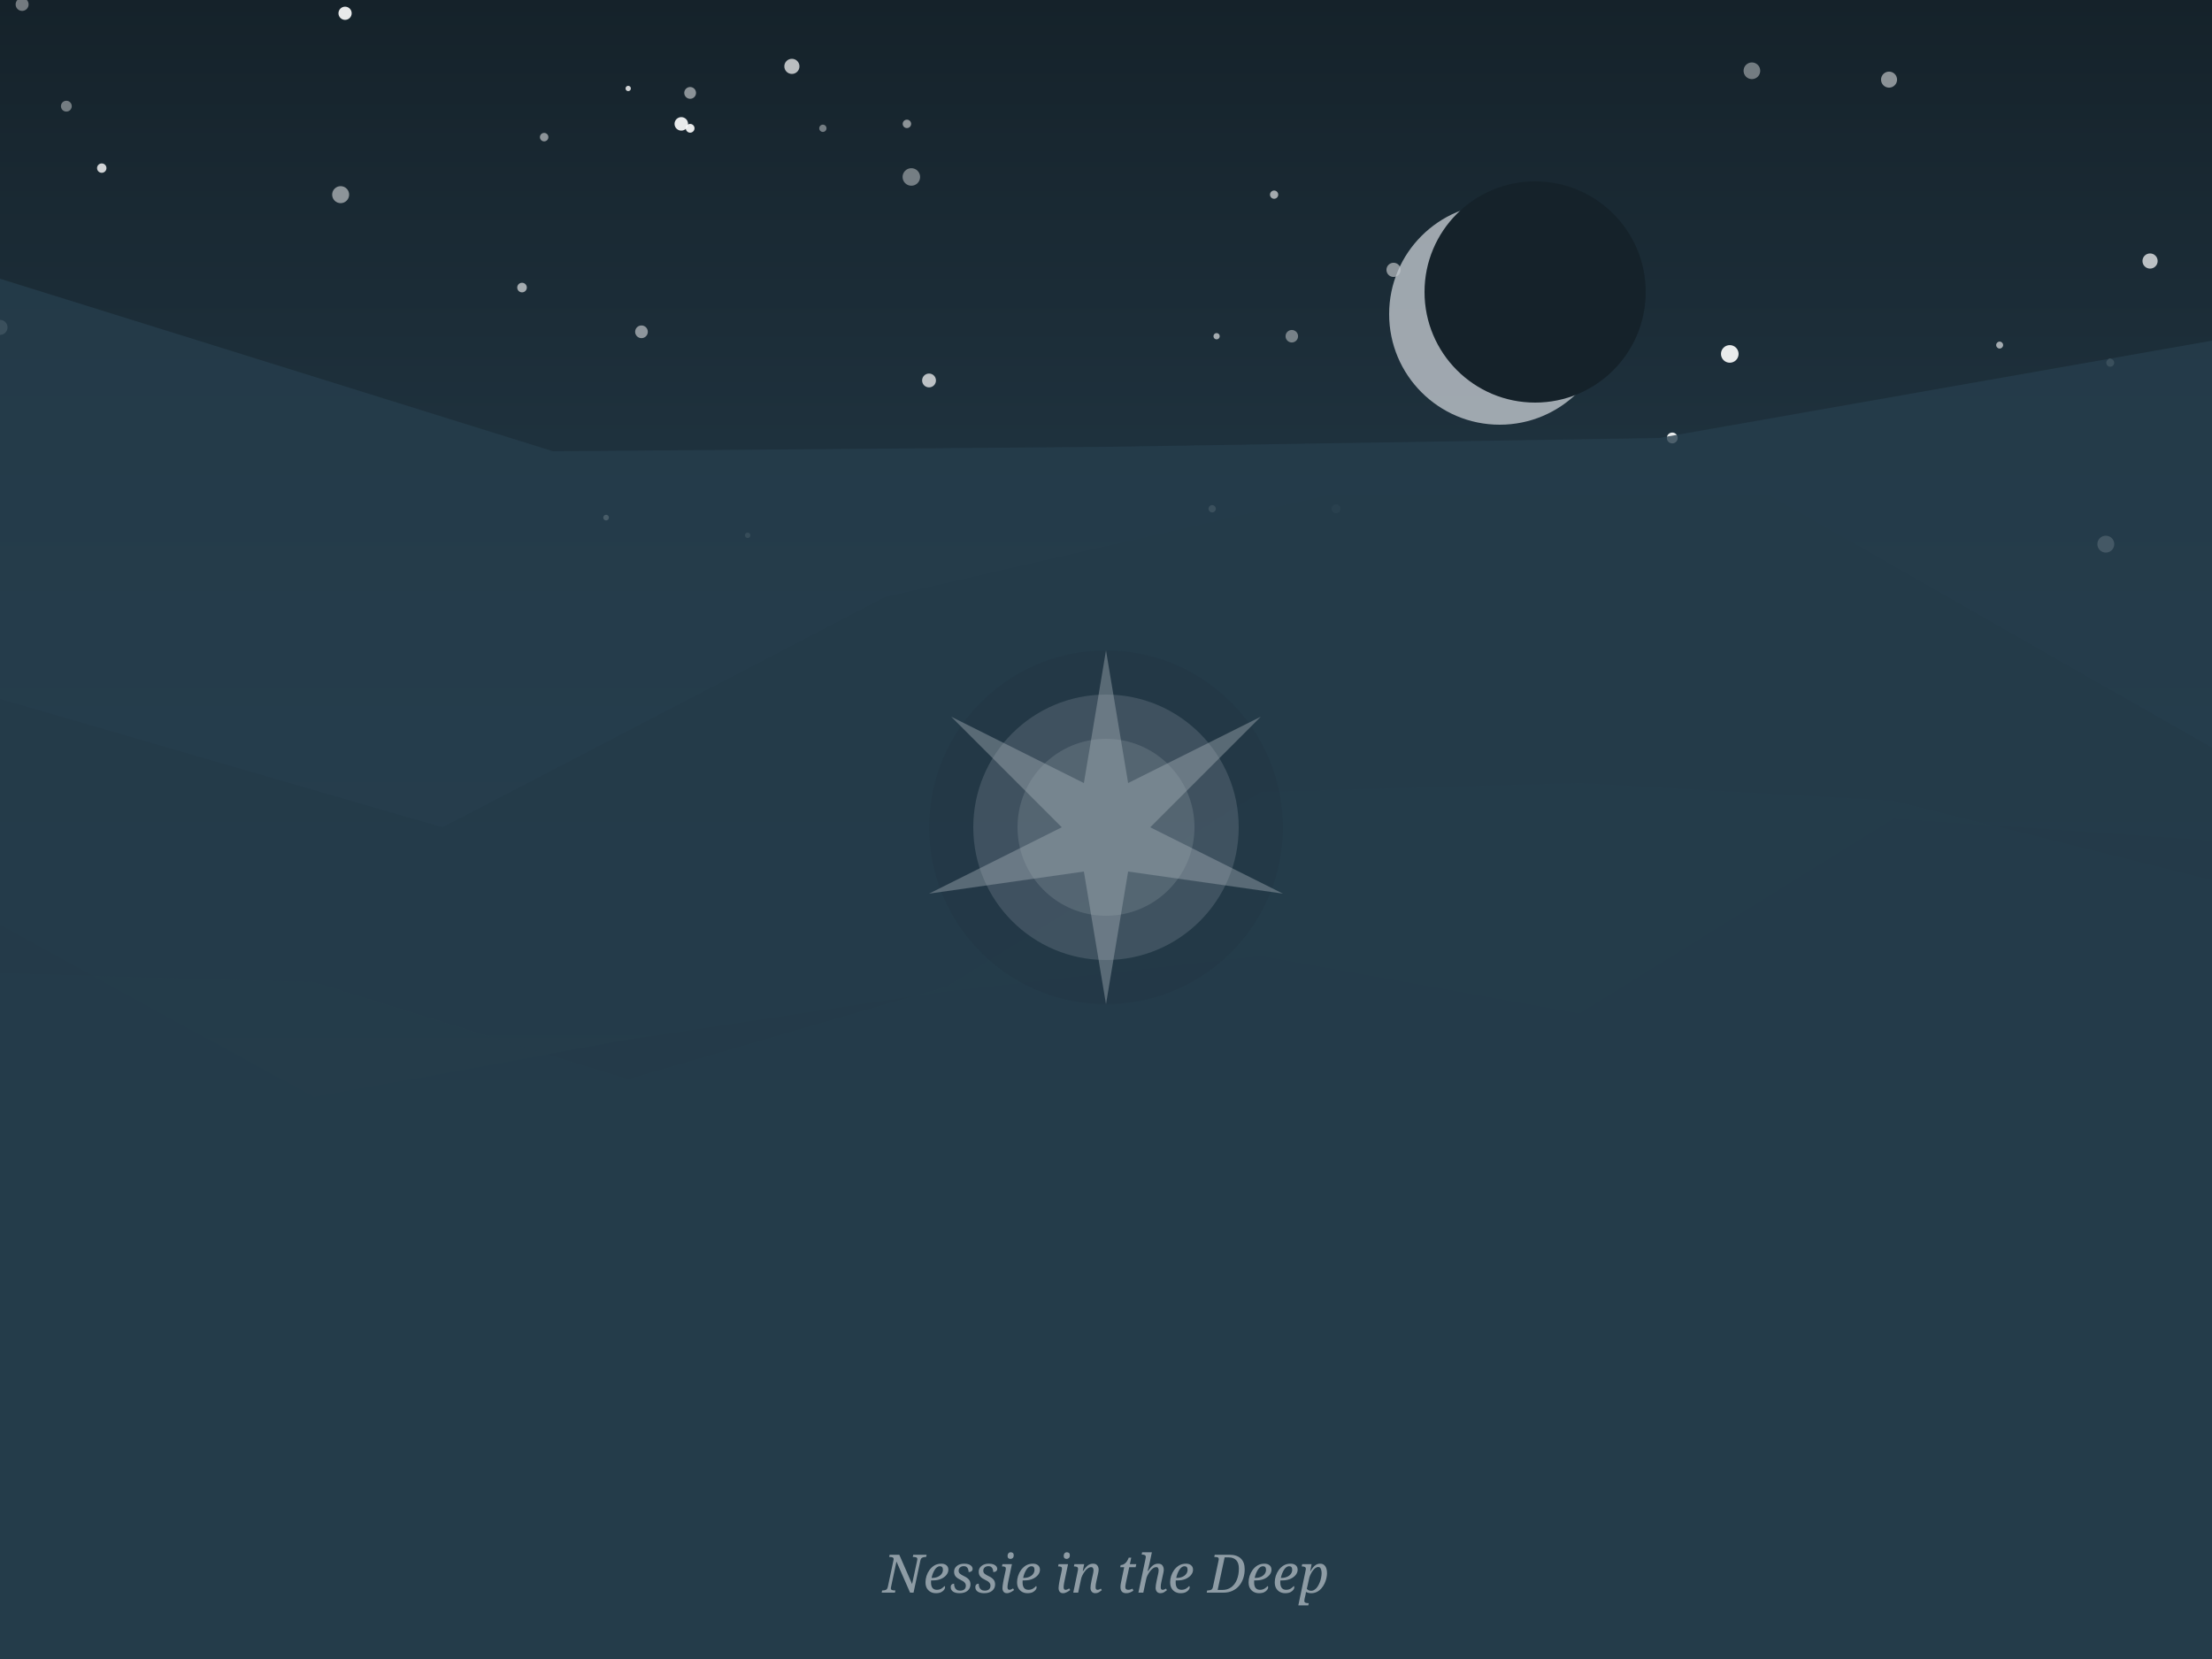
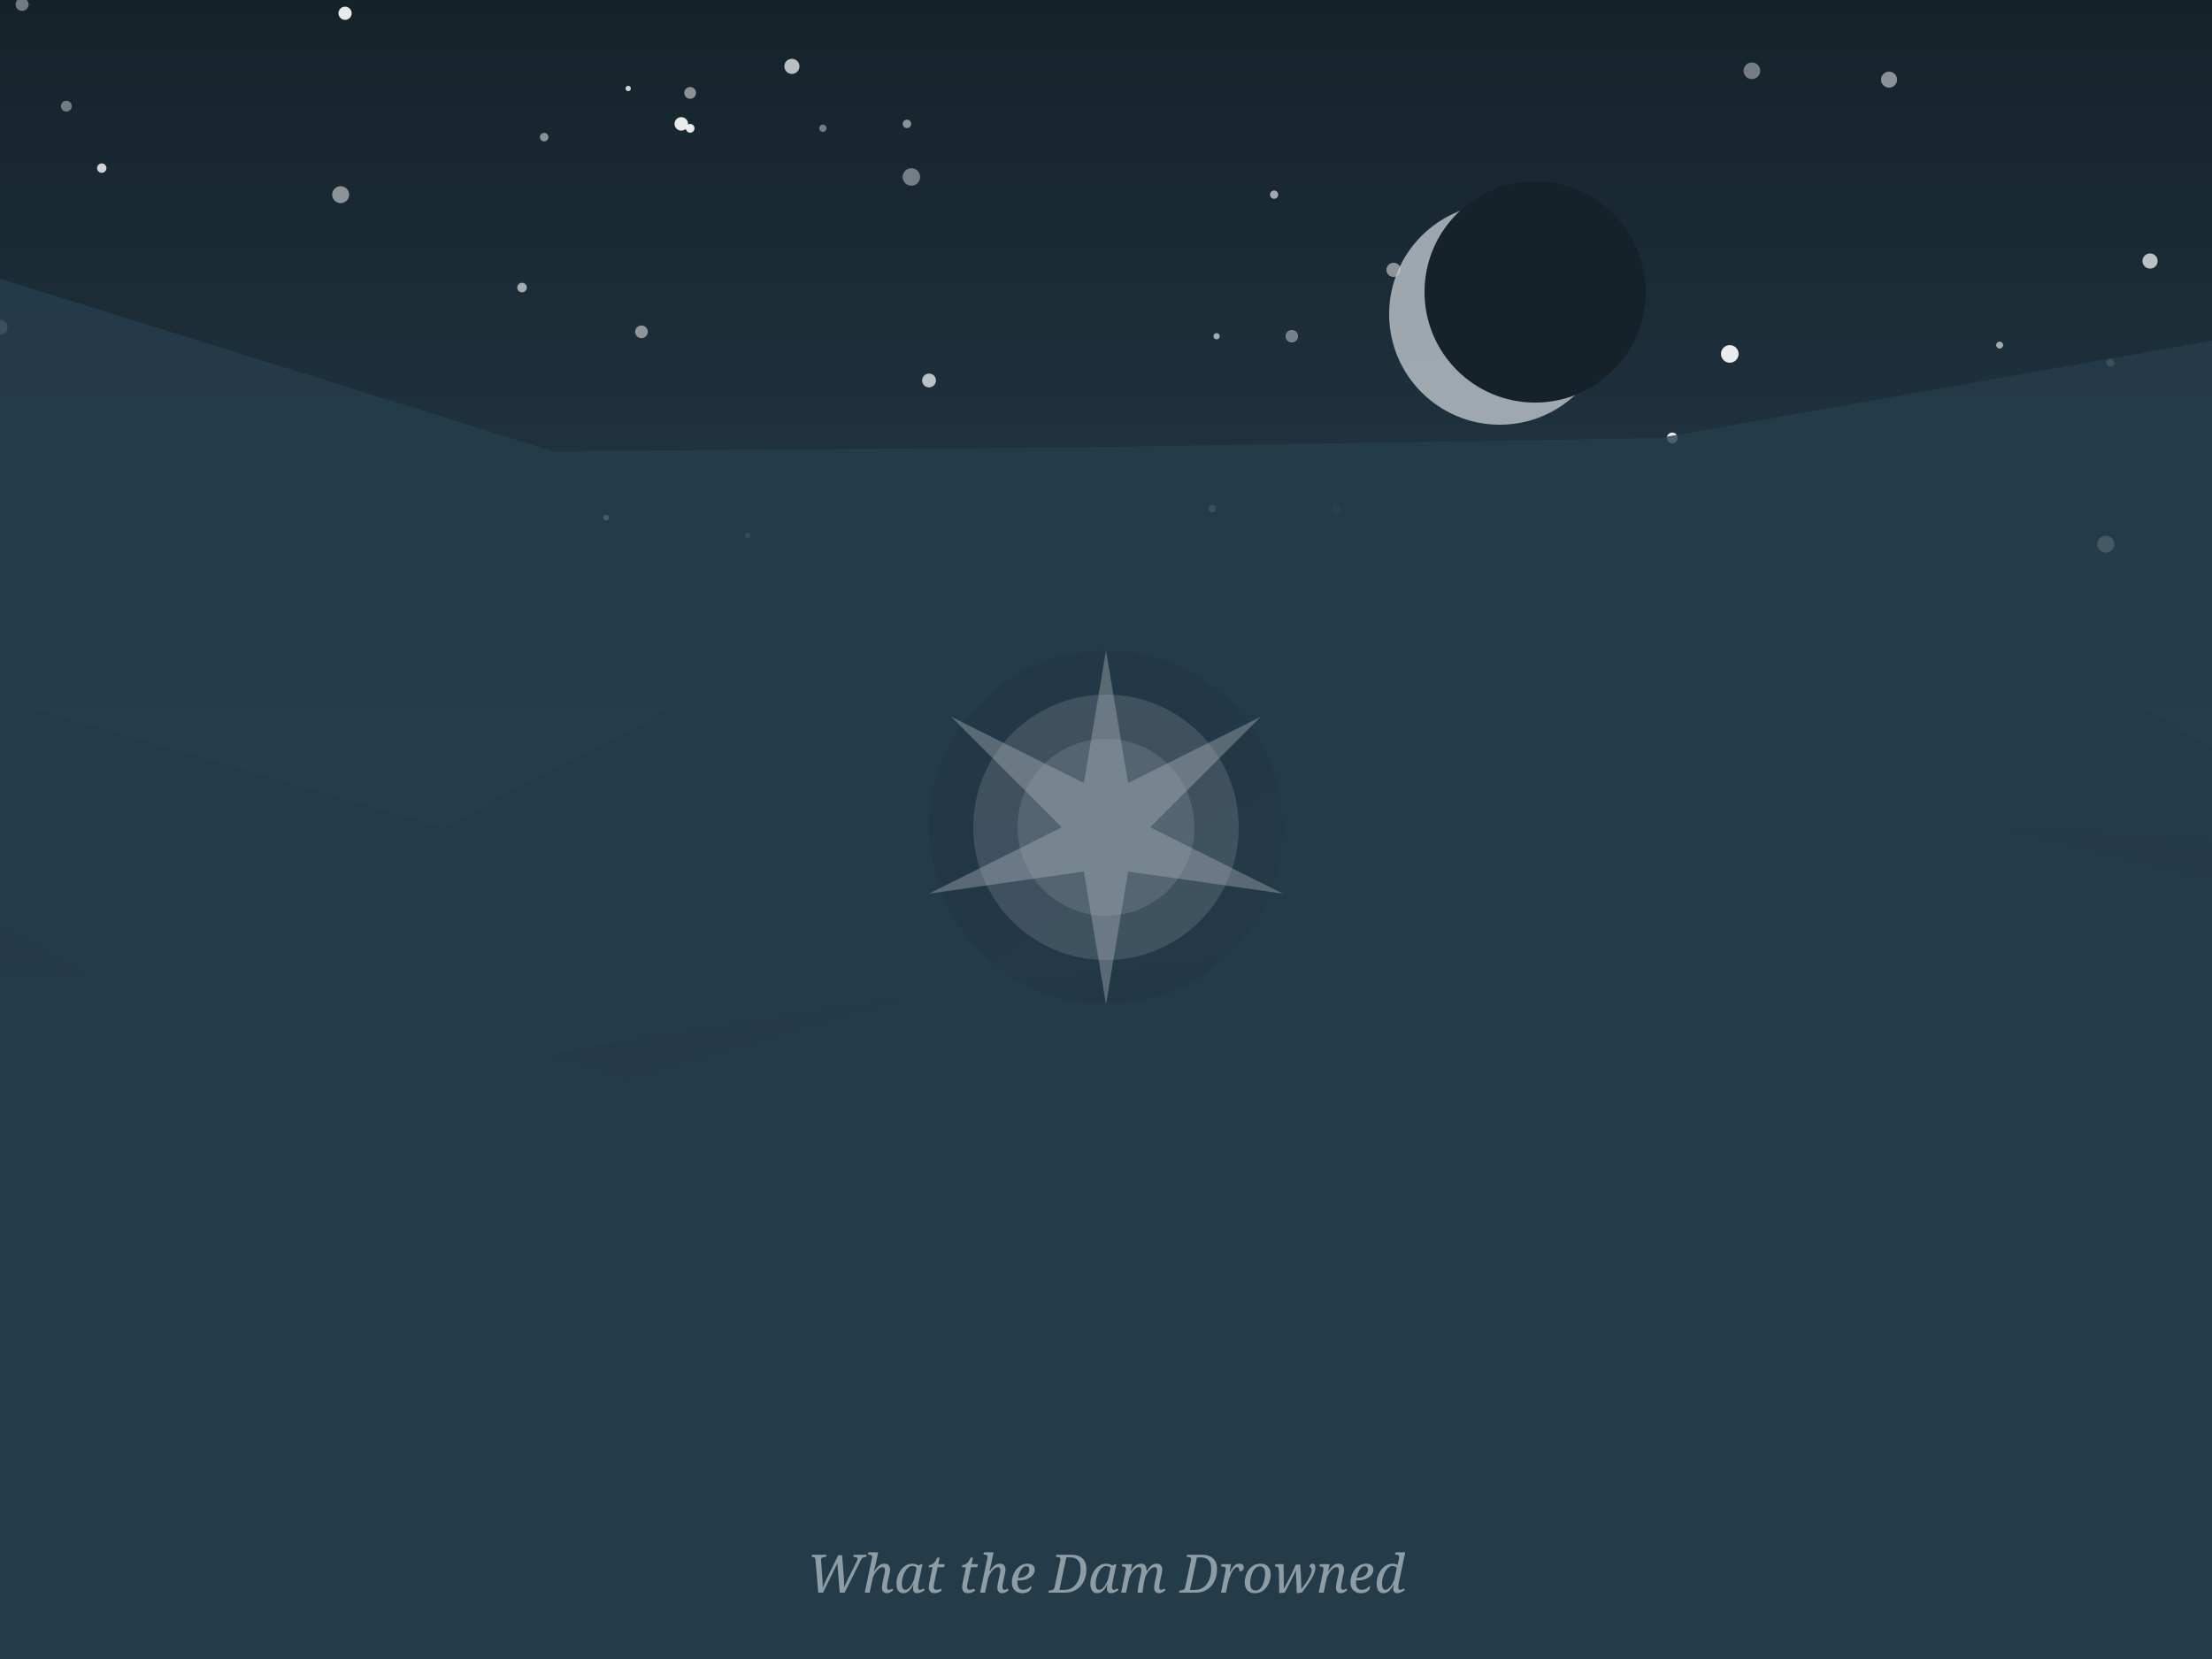
<svg xmlns="http://www.w3.org/2000/svg" viewBox="0 0 500 375" width="500" height="375">
  <defs>
    <linearGradient id="sky-lorna-nessie-deep" x1="0" y1="0" x2="0" y2="1">
      <stop offset="0%" stop-color="#15222a" />
      <stop offset="60%" stop-color="#2a4455" />
      <stop offset="100%" stop-color="#7f8e99" />
    </linearGradient>
  </defs>
  <rect width="500" height="375" fill="url(#sky-lorna-nessie-deep)" />
  <circle cx="169" cy="121" r="0.61" fill="white" opacity="0.4" />
  <circle cx="145" cy="75" r="1.435" fill="white" opacity="0.5" />
  <circle cx="477" cy="82" r="0.891" fill="white" opacity="0.5" />
  <circle cx="154" cy="28" r="1.528" fill="white" opacity="0.9" />
  <circle cx="452" cy="78" r="0.787" fill="white" opacity="0.6" />
  <circle cx="123" cy="31" r="0.958" fill="white" opacity="0.5" />
  <circle cx="205" cy="28" r="0.954" fill="white" opacity="0.5" />
  <circle cx="274" cy="115" r="0.824" fill="white" opacity="0.5" />
  <circle cx="288" cy="44" r="0.931" fill="white" opacity="0.6" />
  <circle cx="302" cy="115" r="1.02" fill="white" opacity="0.6" />
  <circle cx="15" cy="24" r="1.224" fill="white" opacity="0.4" />
  <circle cx="137" cy="117" r="0.64" fill="white" opacity="0.8" />
  <circle cx="275" cy="76" r="0.709" fill="white" opacity="0.6" />
  <circle cx="156" cy="29" r="0.989" fill="white" opacity="0.9" />
  <circle cx="179" cy="15" r="1.712" fill="white" opacity="0.7" />
  <circle cx="486" cy="59" r="1.716" fill="white" opacity="0.7" />
  <circle cx="77" cy="44" r="1.92" fill="white" opacity="0.5" />
  <circle cx="476" cy="123" r="1.913" fill="white" opacity="0.7" />
  <circle cx="391" cy="80" r="1.991" fill="white" opacity="0.9" />
  <circle cx="0" cy="74" r="1.698" fill="white" opacity="0.5" />
  <circle cx="5" cy="1" r="1.467" fill="white" opacity="0.4" />
  <circle cx="210" cy="86" r="1.566" fill="white" opacity="0.7" />
  <circle cx="427" cy="18" r="1.811" fill="white" opacity="0.5" />
  <circle cx="78" cy="3" r="1.494" fill="white" opacity="0.9" />
  <circle cx="186" cy="29" r="0.823" fill="white" opacity="0.4" />
  <circle cx="206" cy="40" r="1.981" fill="white" opacity="0.4" />
  <circle cx="396" cy="16" r="1.884" fill="white" opacity="0.4" />
  <circle cx="142" cy="20" r="0.605" fill="white" opacity="0.8" />
  <circle cx="118" cy="65" r="1.085" fill="white" opacity="0.6" />
  <circle cx="315" cy="61" r="1.606" fill="white" opacity="0.5" />
  <circle cx="366" cy="53" r="1.43" fill="white" opacity="0.3" />
  <circle cx="23" cy="38" r="1.062" fill="white" opacity="0.8" />
  <circle cx="292" cy="76" r="1.413" fill="white" opacity="0.4" />
  <circle cx="156" cy="21" r="1.332" fill="white" opacity="0.5" />
  <circle cx="378" cy="99" r="1.227" fill="white" opacity="0.9" />
  <circle cx="339" cy="71" r="25" fill="#bfc6cc" opacity="0.8" />
  <circle cx="347" cy="66" r="25" fill="#15222a" />
  <polygon points="0,375 0,209 71,248 142,235 214,224 285,216 357,229 428,185 500,190 500,375" fill="#192833" opacity="0.8" />
  <polygon points="0,375 0,158 100,187 200,135 300,112 400,112 500,169 500,375" fill="#1d2f3b" opacity="0.8" />
  <polygon points="0,375 0,220 71,222 142,244 214,223 285,179 357,177 428,181 500,199 500,375" fill="#213644" opacity="0.8" />
  <polygon points="0,375 0,63 125,102 250,101 375,99 500,77 500,375" fill="#253d4c" opacity="0.8" />
  <g transform="translate(250,187)">
    <circle cx="0" cy="0" r="40" fill="#213644" opacity="0.5" />
    <circle cx="0" cy="0" r="30" fill="#7f8e99" opacity="0.3" />
    <circle cx="0" cy="0" r="20" fill="#a9b4bb" opacity="0.2" />
    <path d="M0,-40 L5,-10 L35,-25 L10,0 L40,15 L5,10 L0,40 L-5,10 L-40,15 L-10,0 L-35,-25 L-5,-10 Z" fill="#a9b4bb" opacity="0.4" />
  </g>
-   <text x="250" y="360" text-anchor="middle" fill="#a9b4bb" font-family="Georgia, serif" font-size="12" font-style="italic" opacity="0.8">Nessie in the Deep</text>
+   <text x="250" y="360" text-anchor="middle" fill="#a9b4bb" font-family="Georgia, serif" font-size="12" font-style="italic" opacity="0.8">What the Dam Drowned</text>
</svg>
